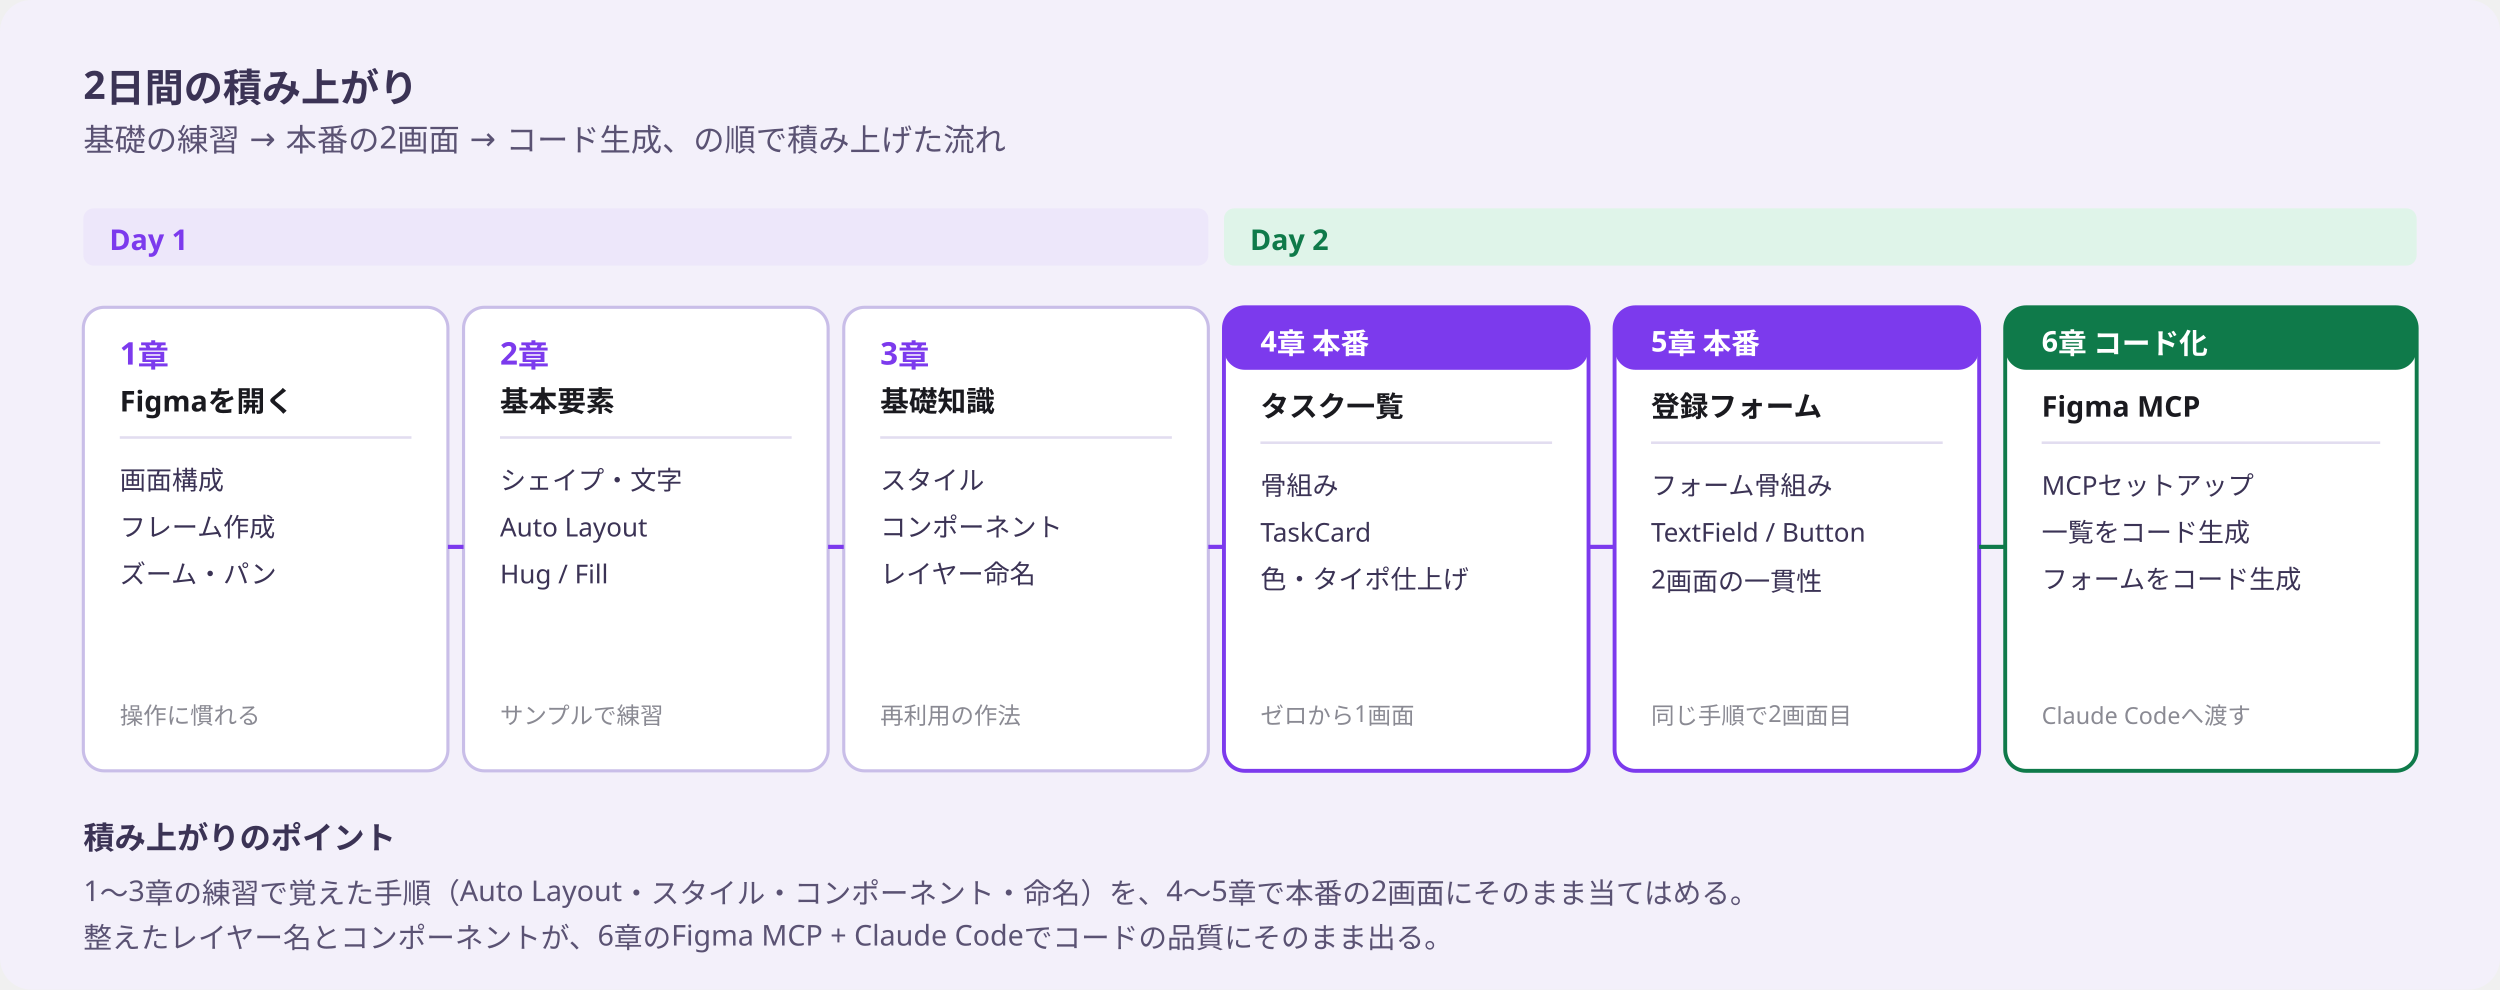
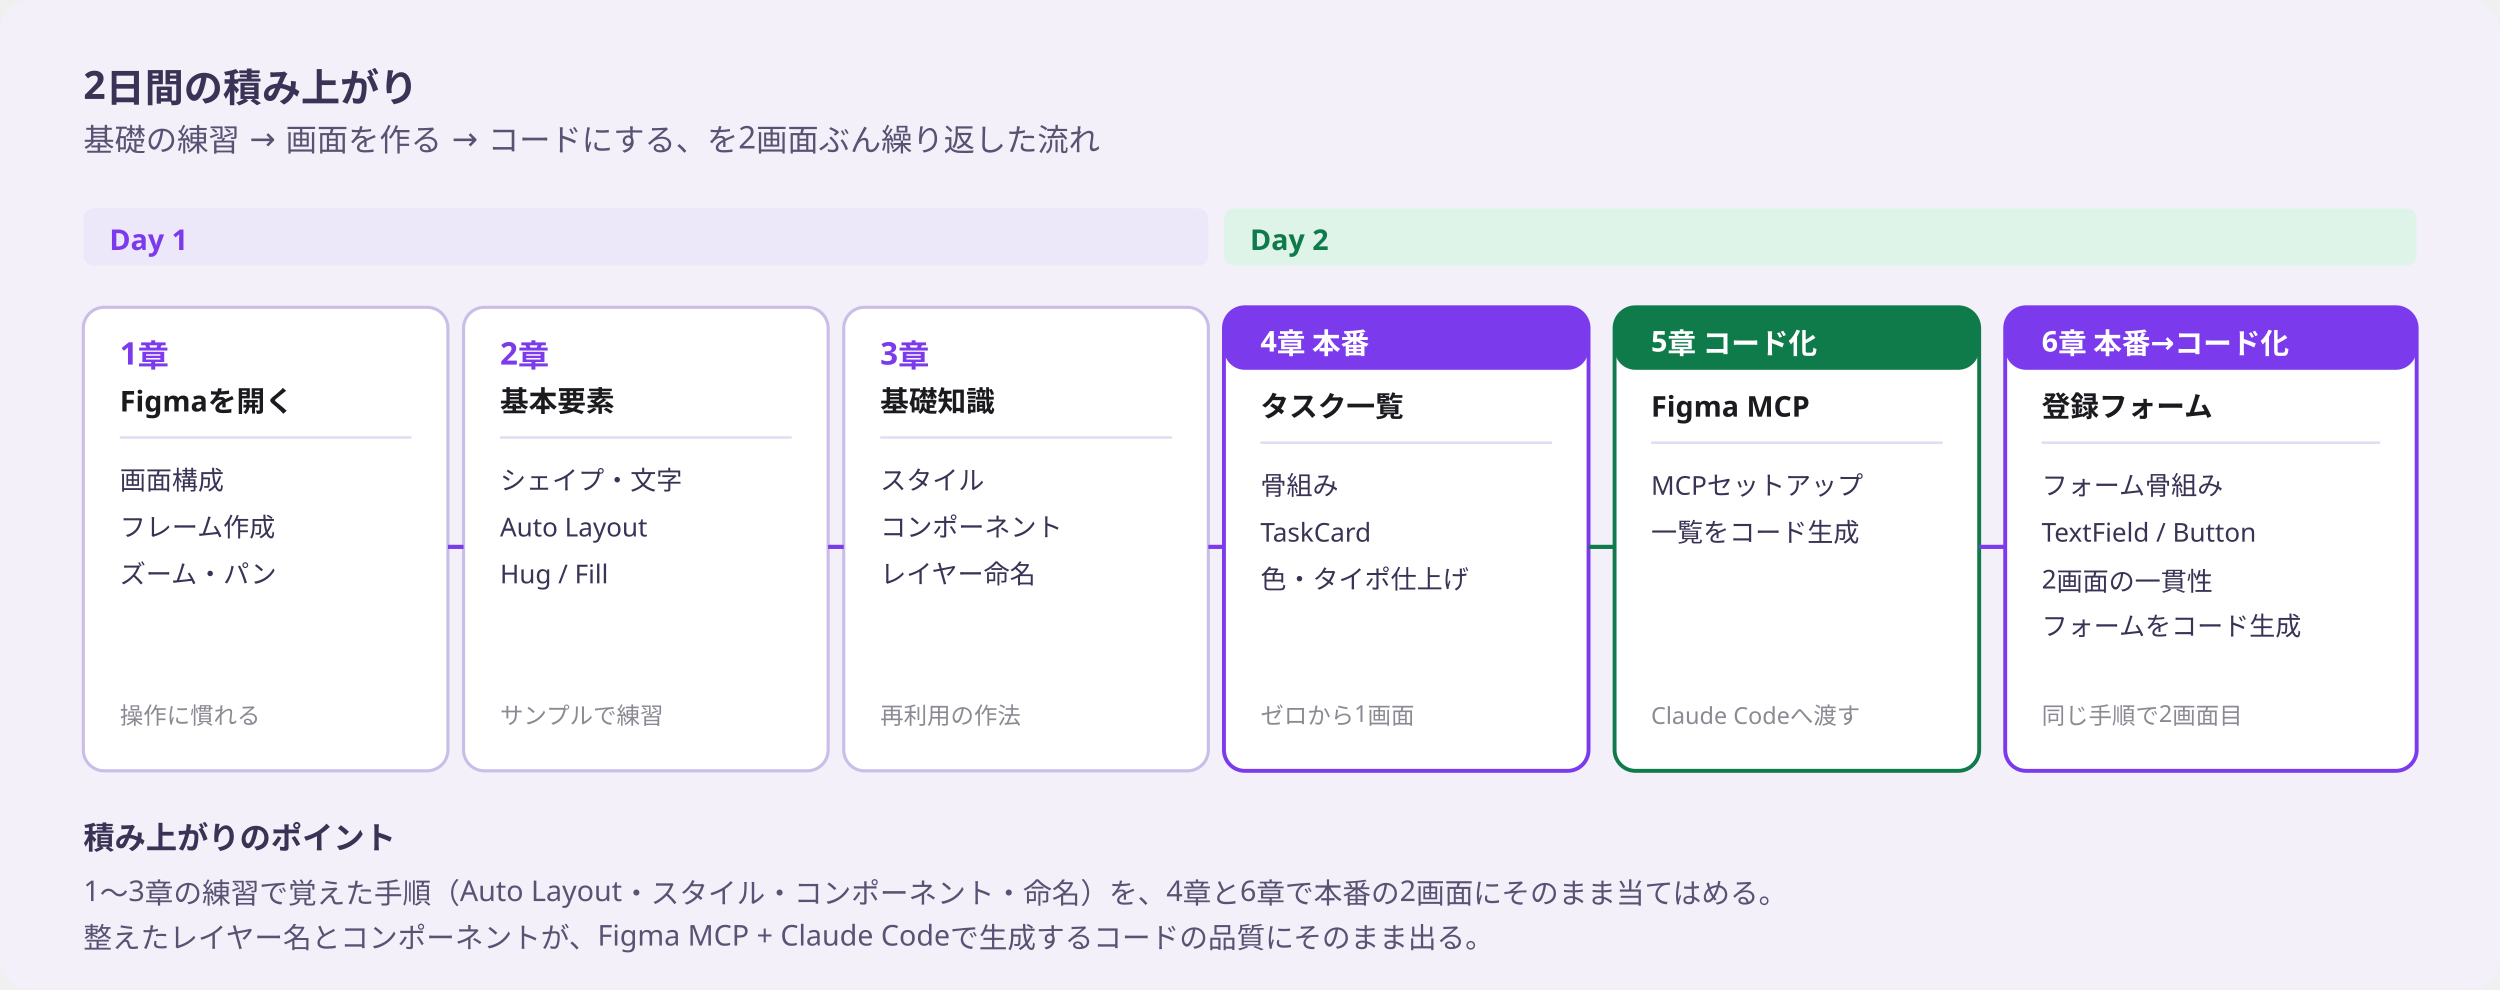
- <svg xmlns="http://www.w3.org/2000/svg" viewBox="0 0 960 380" font-family="'Hiragino Sans', 'Noto Sans JP', sans-serif" role="img" aria-label="2日間のハンズオンの流れの俯瞰図。1章から6章までを左から右に並べ、1章から3章は基礎の練習、4章と5章で本番の2画面を作り、6章でコード生成まで進む積み上がりを示す。">
+ <svg xmlns="http://www.w3.org/2000/svg" viewBox="0 0 960 380" font-family="'Hiragino Sans', 'Noto Sans JP', sans-serif" role="img" aria-label="2日間のハンズオンの流れの俯瞰図。1章から6章までを左から右に並べ、1章から3章は基礎の練習、4章でタスク一覧を作り、5章でそれをコードに変換し、6章で登録フォームを作ってコードに変換する積み上がりを示す。">
  <rect x="0" y="0" width="960" height="380" rx="12" fill="#F3F0FA" />
  <text x="32" y="38" font-size="15" font-weight="bold" fill="#3B3355">2日間の積み上がり</text>
-   <text x="32" y="58" font-size="12" fill="#5A5273">基礎の練習 → 本番の2画面 → コード生成、の順で積み上げた流れ</text>
+   <text x="32" y="58" font-size="12" fill="#5A5273">基礎の練習 → 画面を作る → コードにする、を2画面ぶん繰り返した流れ</text>
  <rect x="32" y="80" width="432" height="22" rx="4" fill="#EDE7FA" />
  <text x="42" y="96" font-size="11" font-weight="bold" fill="#7C3AED">Day 1</text>
  <rect x="470" y="80" width="458" height="22" rx="4" fill="#DFF4E9" />
  <text x="480" y="96" font-size="11" font-weight="bold" fill="#0F7A4A">Day 2</text>
  <g>
    <rect x="32" y="118" width="140" height="178" rx="8" fill="#FFFFFF" stroke="#C9BEE8" stroke-width="1.2" />
    <text x="46" y="140" font-size="12" font-weight="bold" fill="#7C3AED">1章</text>
    <text x="46" y="158" font-size="11" font-weight="bold" fill="#1A1A1F">Figmaを開く</text>
    <line x1="46" y1="168" x2="158" y2="168" stroke="#E2DDF0" stroke-width="1" />
    <text x="46" y="188" font-size="10" fill="#3B3355">画面構成</text>
    <text x="46" y="206" font-size="10" fill="#3B3355">フレーム作成</text>
    <text x="46" y="224" font-size="10" fill="#3B3355">ズーム・パン</text>
    <text x="46" y="278" font-size="9" fill="#8A8A93">操作に慣れる</text>
  </g>
  <g>
    <rect x="178" y="118" width="140" height="178" rx="8" fill="#FFFFFF" stroke="#C9BEE8" stroke-width="1.2" />
    <text x="192" y="140" font-size="12" font-weight="bold" fill="#7C3AED">2章</text>
    <text x="192" y="158" font-size="11" font-weight="bold" fill="#1A1A1F">基本要素</text>
    <line x1="192" y1="168" x2="304" y2="168" stroke="#E2DDF0" stroke-width="1" />
    <text x="192" y="188" font-size="10" fill="#3B3355">シェイプ・文字</text>
    <text x="192" y="206" font-size="10" fill="#3B3355">Auto Layout</text>
    <text x="192" y="224" font-size="10" fill="#3B3355">Hug / Fill</text>
    <text x="192" y="278" font-size="9" fill="#8A8A93">サンプルで練習</text>
  </g>
  <g>
    <rect x="324" y="118" width="140" height="178" rx="8" fill="#FFFFFF" stroke="#C9BEE8" stroke-width="1.2" />
    <text x="338" y="140" font-size="12" font-weight="bold" fill="#7C3AED">3章</text>
    <text x="338" y="158" font-size="11" font-weight="bold" fill="#1A1A1F">基礎知識</text>
    <line x1="338" y1="168" x2="450" y2="168" stroke="#E2DDF0" stroke-width="1" />
    <text x="338" y="188" font-size="10" fill="#3B3355">スタイル</text>
    <text x="338" y="206" font-size="10" fill="#3B3355">コンポーネント</text>
    <text x="338" y="224" font-size="10" fill="#3B3355">レイヤー命名</text>
    <text x="338" y="278" font-size="9" fill="#8A8A93">再利用の作法</text>
  </g>
  <g>
    <rect x="470" y="118" width="140" height="178" rx="8" fill="#FFFFFF" stroke="#7C3AED" stroke-width="1.5" />
    <rect x="470" y="118" width="140" height="24" rx="8" fill="#7C3AED" />
    <text x="484" y="135" font-size="11" font-weight="bold" fill="#FFFFFF">4章 本番</text>
    <text x="484" y="160" font-size="11" font-weight="bold" fill="#1A1A1F">タスク一覧</text>
    <line x1="484" y1="170" x2="596" y2="170" stroke="#E2DDF0" stroke-width="1" />
    <text x="484" y="190" font-size="10" fill="#3B3355">骨組み</text>
    <text x="484" y="208" font-size="10" fill="#3B3355">TaskCard</text>
    <text x="484" y="226" font-size="10" fill="#3B3355">色・タイポ仕上げ</text>
    <text x="484" y="278" font-size="9" fill="#8A8A93">ゼロから1画面</text>
  </g>
  <g>
-     <rect x="620" y="118" width="140" height="178" rx="8" fill="#FFFFFF" stroke="#7C3AED" stroke-width="1.5" />
-     <rect x="620" y="118" width="140" height="24" rx="8" fill="#7C3AED" />
-     <text x="634" y="135" font-size="11" font-weight="bold" fill="#FFFFFF">5章 本番</text>
-     <text x="634" y="160" font-size="11" font-weight="bold" fill="#1A1A1F">登録フォーム</text>
+     <rect x="620" y="118" width="140" height="178" rx="8" fill="#FFFFFF" stroke="#0F7A4A" stroke-width="1.5" />
+     <rect x="620" y="118" width="140" height="24" rx="8" fill="#0F7A4A" />
+     <text x="634" y="135" font-size="11" font-weight="bold" fill="#FFFFFF">5章 コード化</text>
+     <text x="634" y="160" font-size="11" font-weight="bold" fill="#1A1A1F">Figma MCP</text>
    <line x1="634" y1="170" x2="746" y2="170" stroke="#E2DDF0" stroke-width="1" />
-     <text x="634" y="190" font-size="10" fill="#3B3355">フォーム骨組み</text>
-     <text x="634" y="208" font-size="10" fill="#3B3355">TextField / Button</text>
-     <text x="634" y="226" font-size="10" fill="#3B3355">2画面の一貫性</text>
-     <text x="634" y="278" font-size="9" fill="#8A8A93">同じ手順で2画面目</text>
+     <text x="634" y="190" font-size="10" fill="#3B3355">MCPセットアップ</text>
+     <text x="634" y="208" font-size="10" fill="#3B3355">一覧をコード生成</text>
+     <text x="634" y="278" font-size="9" fill="#8A8A93">Claude Codeへ渡す</text>
  </g>
  <g>
-     <rect x="770" y="118" width="158" height="178" rx="8" fill="#FFFFFF" stroke="#0F7A4A" stroke-width="1.5" />
-     <rect x="770" y="118" width="158" height="24" rx="8" fill="#0F7A4A" />
-     <text x="784" y="135" font-size="11" font-weight="bold" fill="#FFFFFF">6章 コード化</text>
-     <text x="784" y="160" font-size="11" font-weight="bold" fill="#1A1A1F">Figma MCP</text>
+     <rect x="770" y="118" width="158" height="178" rx="8" fill="#FFFFFF" stroke="#7C3AED" stroke-width="1.5" />
+     <rect x="770" y="118" width="158" height="24" rx="8" fill="#7C3AED" />
+     <text x="784" y="135" font-size="11" font-weight="bold" fill="#FFFFFF">6章 本番→コード化</text>
+     <text x="784" y="160" font-size="11" font-weight="bold" fill="#1A1A1F">登録フォーム</text>
    <line x1="784" y1="170" x2="914" y2="170" stroke="#E2DDF0" stroke-width="1" />
-     <text x="784" y="190" font-size="10" fill="#3B3355">MCPセットアップ</text>
-     <text x="784" y="208" font-size="10" fill="#3B3355">一覧をコード生成</text>
-     <text x="784" y="226" font-size="10" fill="#3B3355">フォームをコード生成</text>
-     <text x="784" y="278" font-size="9" fill="#8A8A93">Claude Codeへ渡す</text>
+     <text x="784" y="190" font-size="10" fill="#3B3355">フォーム骨組み</text>
+     <text x="784" y="208" font-size="10" fill="#3B3355">TextField / Button</text>
+     <text x="784" y="226" font-size="10" fill="#3B3355">2画面の一貫性</text>
+     <text x="784" y="244" font-size="10" fill="#3B3355">フォームをコード生成</text>
+     <text x="784" y="278" font-size="9" fill="#8A8A93">同じ手順で2画面目</text>
  </g>
  <g stroke="#7C3AED" stroke-width="1.6" fill="none">
    <path d="M 172 210 L 178 210" />
    <path d="M 318 210 L 324 210" />
    <path d="M 464 210 L 470 210" />
-     <path d="M 610 210 L 620 210" />
  </g>
-   <path d="M 760 210 L 770 210" stroke="#0F7A4A" stroke-width="1.6" fill="none" />
+   <path d="M 610 210 L 620 210" stroke="#0F7A4A" stroke-width="1.6" fill="none" />
+   <path d="M 760 210 L 770 210" stroke="#7C3AED" stroke-width="1.6" fill="none" />
  <text x="32" y="326" font-size="12" font-weight="bold" fill="#3B3355">積み上がりのポイント</text>
-   <text x="32" y="346" font-size="11" fill="#5A5273">1〜3章の練習で覚えた手順（Auto Layout・スタイル・コンポーネント・命名）を、4〜5章で本番の2画面にそのまま当てはめる。</text>
-   <text x="32" y="364" font-size="11" fill="#5A5273">整えたレイヤー名とコンポーネントが、6章のFigma MCP + Claude Codeでコードの品質にそのまま出る。</text>
+   <text x="32" y="346" font-size="11" fill="#5A5273">1〜3章の練習で覚えた手順（Auto Layout・スタイル・コンポーネント・命名）を、4章と6章で本番の2画面にそのまま当てはめる。</text>
+   <text x="32" y="364" font-size="11" fill="#5A5273">整えたレイヤー名とコンポーネントが、Figma MCP + Claude Codeで生成するコードの品質にそのまま出る。</text>
</svg>
